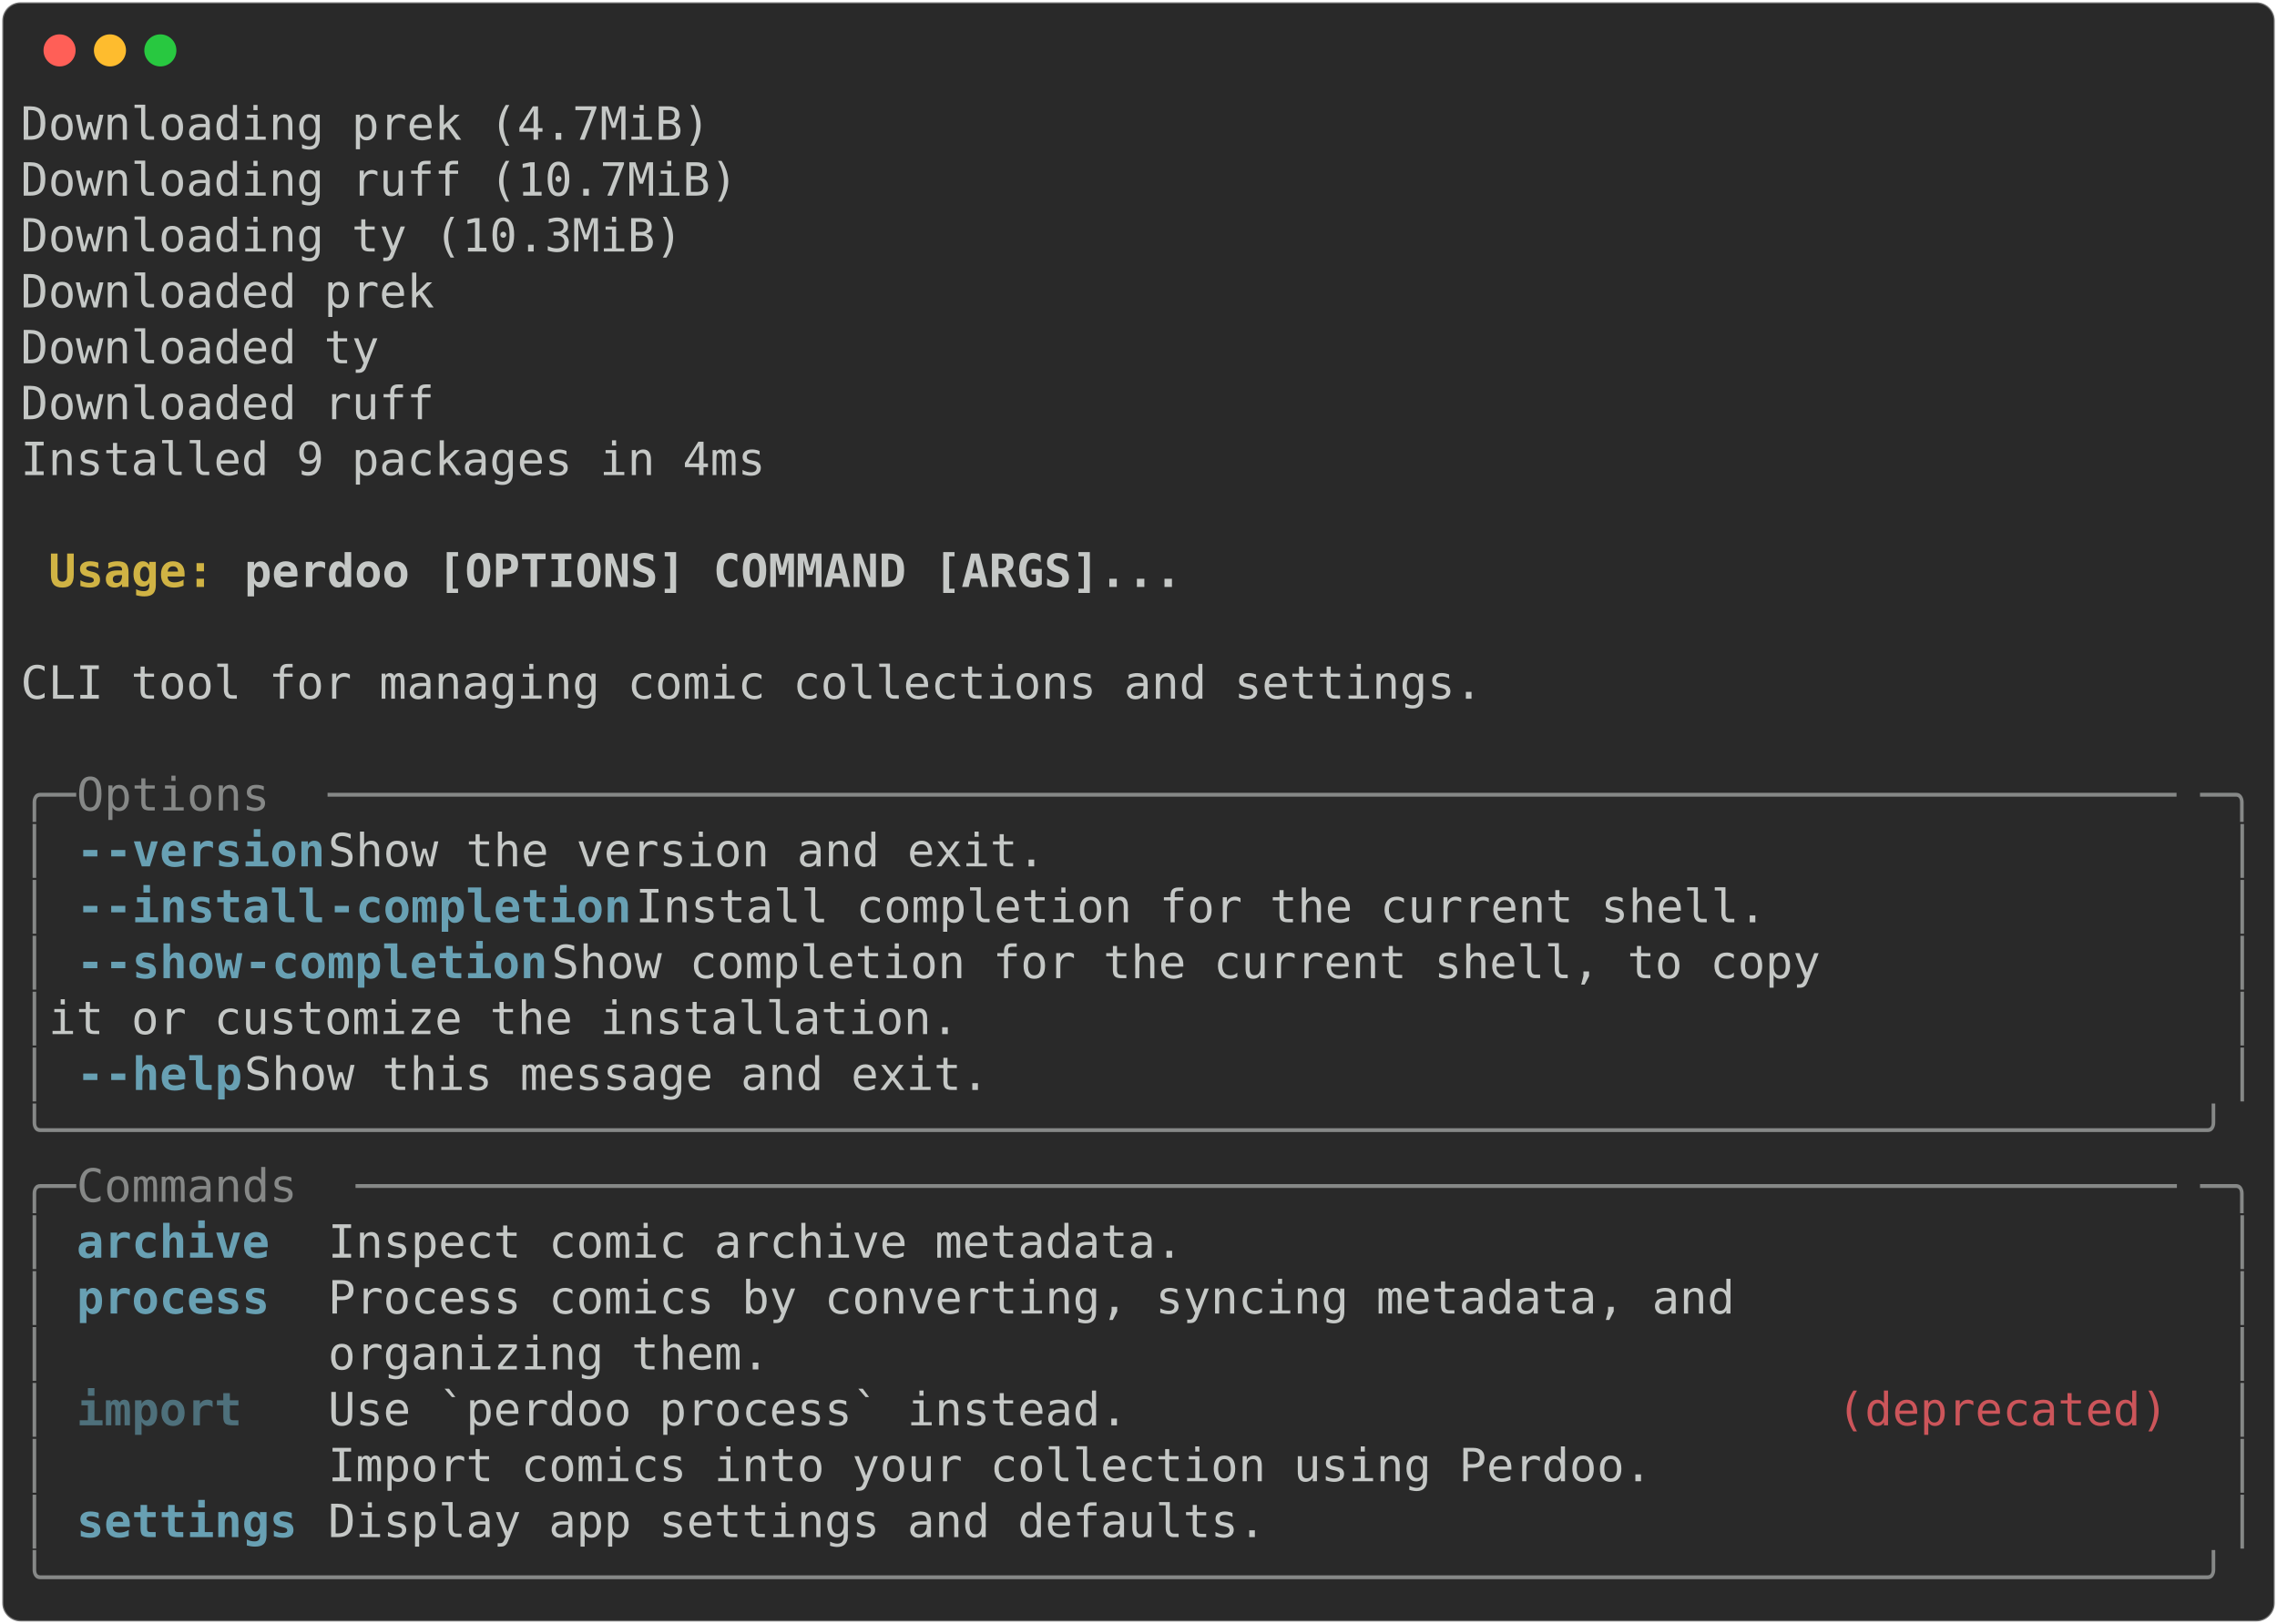
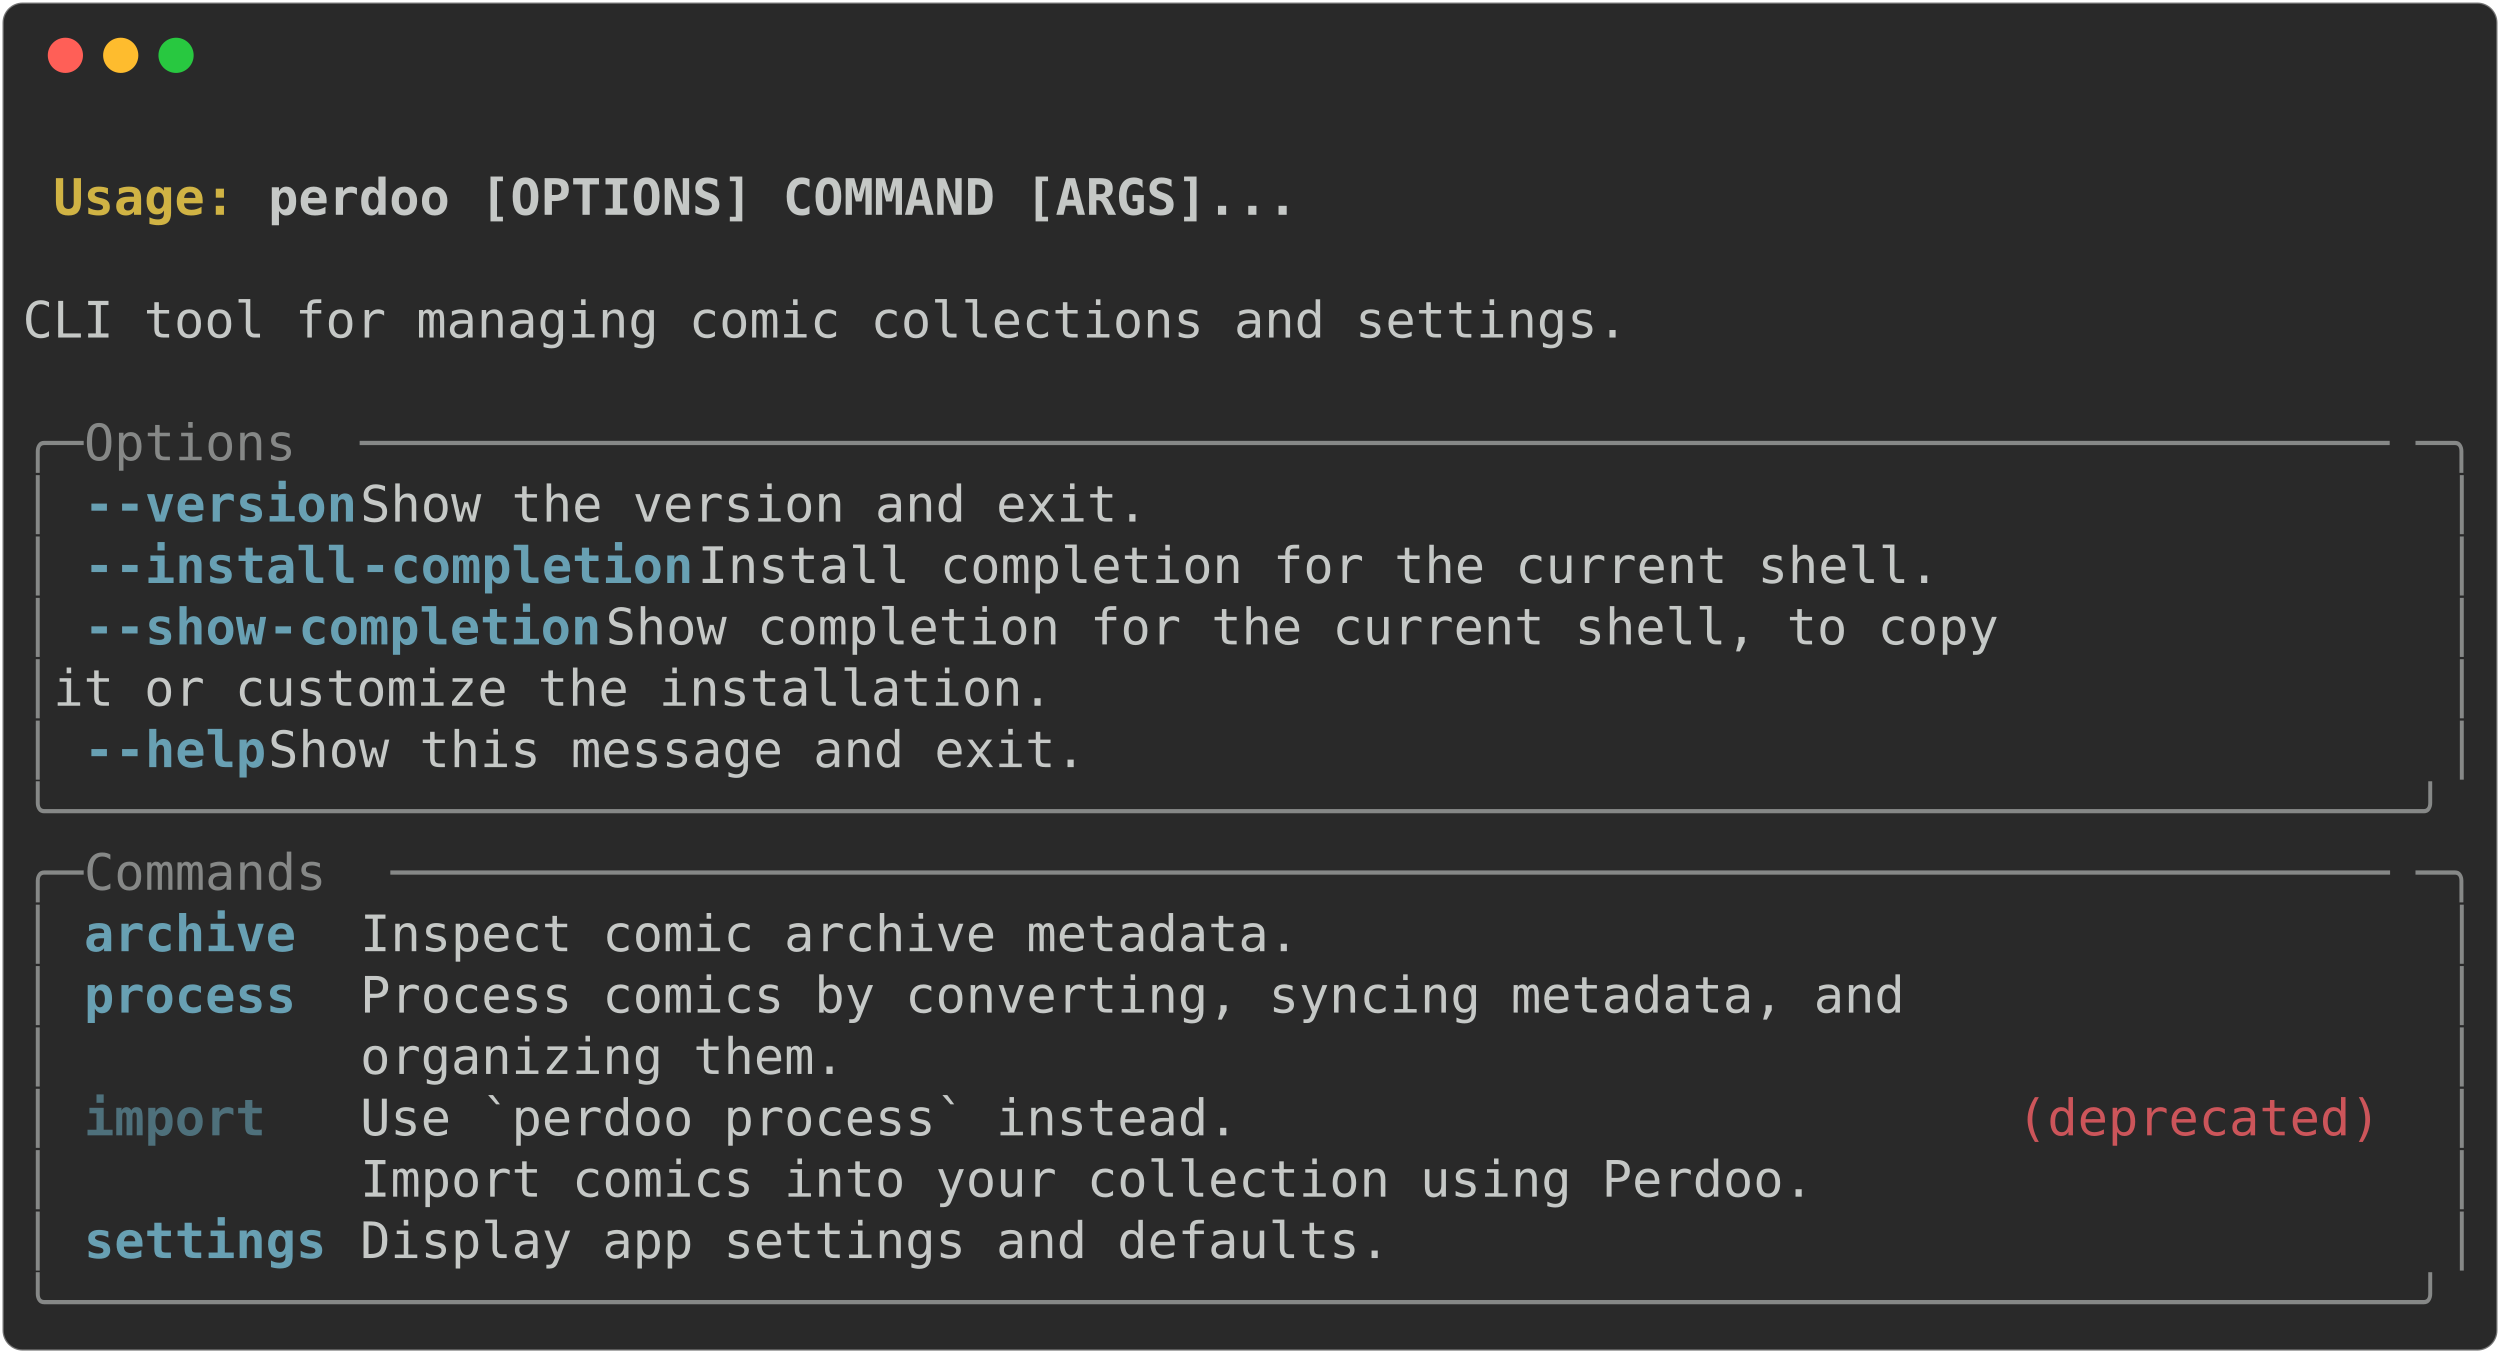
- <svg xmlns="http://www.w3.org/2000/svg" class="rich-terminal" viewBox="0 0 994 708.8">
+ <svg xmlns="http://www.w3.org/2000/svg" class="rich-terminal" viewBox="0 0 994 538.0">
  <style>

    @font-face {
        font-family: "Fira Code";
        src: local("FiraCode-Regular"),
                url("https://cdnjs.cloudflare.com/ajax/libs/firacode/6.2.0/woff2/FiraCode-Regular.woff2") format("woff2"),
                url("https://cdnjs.cloudflare.com/ajax/libs/firacode/6.2.0/woff/FiraCode-Regular.woff") format("woff");
        font-style: normal;
        font-weight: 400;
    }
    @font-face {
        font-family: "Fira Code";
        src: local("FiraCode-Bold"),
                url("https://cdnjs.cloudflare.com/ajax/libs/firacode/6.2.0/woff2/FiraCode-Bold.woff2") format("woff2"),
                url("https://cdnjs.cloudflare.com/ajax/libs/firacode/6.2.0/woff/FiraCode-Bold.woff") format("woff");
        font-style: bold;
        font-weight: 700;
    }

-     .terminal-42774052-matrix {
+     .terminal-3742516570-matrix {
        font-family: Fira Code, monospace;
        font-size: 20px;
        line-height: 24.4px;
        font-variant-east-asian: full-width;
    }

-     .terminal-42774052-title {
+     .terminal-3742516570-title {
        font-size: 18px;
        font-weight: bold;
        font-family: arial;
    }

-     .terminal-42774052-r1 { fill: #c5c8c6 }
- .terminal-42774052-r2 { fill: #c5c8c6;font-weight: bold }
- .terminal-42774052-r3 { fill: #d0b344;font-weight: bold }
- .terminal-42774052-r4 { fill: #868887 }
- .terminal-42774052-r5 { fill: #68a0b3;font-weight: bold }
- .terminal-42774052-r6 { fill: #4e707b;font-weight: bold }
- .terminal-42774052-r7 { fill: #cc555a }
+     .terminal-3742516570-r1 { fill: #c5c8c6;font-weight: bold }
+ .terminal-3742516570-r2 { fill: #c5c8c6 }
+ .terminal-3742516570-r3 { fill: #d0b344;font-weight: bold }
+ .terminal-3742516570-r4 { fill: #868887 }
+ .terminal-3742516570-r5 { fill: #68a0b3;font-weight: bold }
+ .terminal-3742516570-r6 { fill: #4e707b;font-weight: bold }
+ .terminal-3742516570-r7 { fill: #cc555a }
    </style>
  <defs>
-     <clipPath id="terminal-42774052-clip-terminal">
-       <rect x="0" y="0" width="975.0" height="657.8" />
-     </clipPath>
-     <clipPath id="terminal-42774052-line-0">
+     <clipPath id="terminal-3742516570-clip-terminal">
+       <rect x="0" y="0" width="975.0" height="487.0" />
+     </clipPath>
+     <clipPath id="terminal-3742516570-line-0">
      <rect x="0" y="1.5" width="976" height="24.65" />
    </clipPath>
-     <clipPath id="terminal-42774052-line-1">
+     <clipPath id="terminal-3742516570-line-1">
      <rect x="0" y="25.9" width="976" height="24.65" />
    </clipPath>
-     <clipPath id="terminal-42774052-line-2">
+     <clipPath id="terminal-3742516570-line-2">
      <rect x="0" y="50.3" width="976" height="24.65" />
    </clipPath>
-     <clipPath id="terminal-42774052-line-3">
+     <clipPath id="terminal-3742516570-line-3">
      <rect x="0" y="74.7" width="976" height="24.65" />
    </clipPath>
-     <clipPath id="terminal-42774052-line-4">
+     <clipPath id="terminal-3742516570-line-4">
      <rect x="0" y="99.1" width="976" height="24.65" />
    </clipPath>
-     <clipPath id="terminal-42774052-line-5">
+     <clipPath id="terminal-3742516570-line-5">
      <rect x="0" y="123.5" width="976" height="24.65" />
    </clipPath>
-     <clipPath id="terminal-42774052-line-6">
+     <clipPath id="terminal-3742516570-line-6">
      <rect x="0" y="147.9" width="976" height="24.65" />
    </clipPath>
-     <clipPath id="terminal-42774052-line-7">
+     <clipPath id="terminal-3742516570-line-7">
      <rect x="0" y="172.3" width="976" height="24.65" />
    </clipPath>
-     <clipPath id="terminal-42774052-line-8">
+     <clipPath id="terminal-3742516570-line-8">
      <rect x="0" y="196.7" width="976" height="24.65" />
    </clipPath>
-     <clipPath id="terminal-42774052-line-9">
+     <clipPath id="terminal-3742516570-line-9">
      <rect x="0" y="221.1" width="976" height="24.65" />
    </clipPath>
-     <clipPath id="terminal-42774052-line-10">
+     <clipPath id="terminal-3742516570-line-10">
      <rect x="0" y="245.5" width="976" height="24.65" />
    </clipPath>
-     <clipPath id="terminal-42774052-line-11">
+     <clipPath id="terminal-3742516570-line-11">
      <rect x="0" y="269.9" width="976" height="24.65" />
    </clipPath>
-     <clipPath id="terminal-42774052-line-12">
+     <clipPath id="terminal-3742516570-line-12">
      <rect x="0" y="294.3" width="976" height="24.65" />
    </clipPath>
-     <clipPath id="terminal-42774052-line-13">
+     <clipPath id="terminal-3742516570-line-13">
      <rect x="0" y="318.7" width="976" height="24.65" />
    </clipPath>
-     <clipPath id="terminal-42774052-line-14">
+     <clipPath id="terminal-3742516570-line-14">
      <rect x="0" y="343.1" width="976" height="24.65" />
    </clipPath>
-     <clipPath id="terminal-42774052-line-15">
+     <clipPath id="terminal-3742516570-line-15">
      <rect x="0" y="367.5" width="976" height="24.65" />
    </clipPath>
-     <clipPath id="terminal-42774052-line-16">
+     <clipPath id="terminal-3742516570-line-16">
      <rect x="0" y="391.9" width="976" height="24.65" />
    </clipPath>
-     <clipPath id="terminal-42774052-line-17">
+     <clipPath id="terminal-3742516570-line-17">
      <rect x="0" y="416.3" width="976" height="24.65" />
    </clipPath>
-     <clipPath id="terminal-42774052-line-18">
+     <clipPath id="terminal-3742516570-line-18">
      <rect x="0" y="440.7" width="976" height="24.65" />
    </clipPath>
-     <clipPath id="terminal-42774052-line-19">
-       <rect x="0" y="465.1" width="976" height="24.65" />
-     </clipPath>
-     <clipPath id="terminal-42774052-line-20">
-       <rect x="0" y="489.5" width="976" height="24.65" />
-     </clipPath>
-     <clipPath id="terminal-42774052-line-21">
-       <rect x="0" y="513.9" width="976" height="24.65" />
-     </clipPath>
-     <clipPath id="terminal-42774052-line-22">
-       <rect x="0" y="538.3" width="976" height="24.65" />
-     </clipPath>
-     <clipPath id="terminal-42774052-line-23">
-       <rect x="0" y="562.7" width="976" height="24.65" />
-     </clipPath>
-     <clipPath id="terminal-42774052-line-24">
-       <rect x="0" y="587.1" width="976" height="24.65" />
-     </clipPath>
-     <clipPath id="terminal-42774052-line-25">
-       <rect x="0" y="611.5" width="976" height="24.65" />
-     </clipPath>
  </defs>
-   <rect fill="#292929" stroke="rgba(255,255,255,0.35)" stroke-width="1" x="1" y="1" width="992" height="706.8" rx="8" />
+   <rect fill="#292929" stroke="rgba(255,255,255,0.35)" stroke-width="1" x="1" y="1" width="992" height="536" rx="8" />
  <g transform="translate(26,22)">
    <circle cx="0" cy="0" r="7" fill="#ff5f57" />
    <circle cx="22" cy="0" r="7" fill="#febc2e" />
    <circle cx="44" cy="0" r="7" fill="#28c840" />
  </g>
-   <g transform="translate(9, 41)" clip-path="url(#terminal-42774052-clip-terminal)">
-     <g class="terminal-42774052-matrix">
-       <text class="terminal-42774052-r1" x="0" y="20" textLength="305" clip-path="url(#terminal-42774052-line-0)">Downloading prek (4.7MiB)</text>
-       <text class="terminal-42774052-r1" x="976" y="20" textLength="12.2" clip-path="url(#terminal-42774052-line-0)">
- </text>
-       <text class="terminal-42774052-r1" x="0" y="44.4" textLength="317.2" clip-path="url(#terminal-42774052-line-1)">Downloading ruff (10.7MiB)</text>
-       <text class="terminal-42774052-r1" x="976" y="44.4" textLength="12.2" clip-path="url(#terminal-42774052-line-1)">
- </text>
-       <text class="terminal-42774052-r1" x="0" y="68.8" textLength="292.8" clip-path="url(#terminal-42774052-line-2)">Downloading ty (10.3MiB)</text>
-       <text class="terminal-42774052-r1" x="976" y="68.8" textLength="12.2" clip-path="url(#terminal-42774052-line-2)">
- </text>
-       <text class="terminal-42774052-r1" x="0" y="93.2" textLength="195.2" clip-path="url(#terminal-42774052-line-3)"> Downloaded prek</text>
-       <text class="terminal-42774052-r1" x="976" y="93.2" textLength="12.2" clip-path="url(#terminal-42774052-line-3)">
- </text>
-       <text class="terminal-42774052-r1" x="0" y="117.6" textLength="170.8" clip-path="url(#terminal-42774052-line-4)"> Downloaded ty</text>
-       <text class="terminal-42774052-r1" x="976" y="117.6" textLength="12.2" clip-path="url(#terminal-42774052-line-4)">
- </text>
-       <text class="terminal-42774052-r1" x="0" y="142" textLength="195.2" clip-path="url(#terminal-42774052-line-5)"> Downloaded ruff</text>
-       <text class="terminal-42774052-r1" x="976" y="142" textLength="12.2" clip-path="url(#terminal-42774052-line-5)">
- </text>
-       <text class="terminal-42774052-r1" x="0" y="166.4" textLength="329.4" clip-path="url(#terminal-42774052-line-6)">Installed 9 packages in 4ms</text>
-       <text class="terminal-42774052-r1" x="976" y="166.4" textLength="12.2" clip-path="url(#terminal-42774052-line-6)">
- </text>
-       <text class="terminal-42774052-r1" x="976" y="190.8" textLength="12.2" clip-path="url(#terminal-42774052-line-7)">
- </text>
-       <text class="terminal-42774052-r3" x="12.2" y="215.2" textLength="85.4" clip-path="url(#terminal-42774052-line-8)">Usage: </text>
-       <text class="terminal-42774052-r2" x="97.6" y="215.2" textLength="414.8" clip-path="url(#terminal-42774052-line-8)">perdoo [OPTIONS] COMMAND [ARGS]...</text>
-       <text class="terminal-42774052-r1" x="976" y="215.2" textLength="12.2" clip-path="url(#terminal-42774052-line-8)">
- </text>
-       <text class="terminal-42774052-r1" x="976" y="239.6" textLength="12.2" clip-path="url(#terminal-42774052-line-9)">
- </text>
-       <text class="terminal-42774052-r1" x="0" y="264" textLength="976" clip-path="url(#terminal-42774052-line-10)"> CLI tool for managing comic collections and settings.                          </text>
-       <text class="terminal-42774052-r1" x="976" y="264" textLength="12.2" clip-path="url(#terminal-42774052-line-10)">
- </text>
-       <text class="terminal-42774052-r1" x="976" y="288.4" textLength="12.2" clip-path="url(#terminal-42774052-line-11)">
- </text>
-       <text class="terminal-42774052-r4" x="0" y="312.8" textLength="24.4" clip-path="url(#terminal-42774052-line-12)">╭─</text>
-       <text class="terminal-42774052-r4" x="24.4" y="312.8" textLength="109.8" clip-path="url(#terminal-42774052-line-12)"> Options </text>
-       <text class="terminal-42774052-r4" x="134.2" y="312.8" textLength="817.4" clip-path="url(#terminal-42774052-line-12)">───────────────────────────────────────────────────────────────────</text>
-       <text class="terminal-42774052-r4" x="951.6" y="312.8" textLength="24.4" clip-path="url(#terminal-42774052-line-12)">─╮</text>
-       <text class="terminal-42774052-r1" x="976" y="312.8" textLength="12.2" clip-path="url(#terminal-42774052-line-12)">
- </text>
-       <text class="terminal-42774052-r4" x="0" y="337.2" textLength="12.2" clip-path="url(#terminal-42774052-line-13)">│</text>
-       <text class="terminal-42774052-r5" x="24.4" y="337.2" textLength="12.2" clip-path="url(#terminal-42774052-line-13)">-</text>
-       <text class="terminal-42774052-r5" x="36.6" y="337.2" textLength="97.6" clip-path="url(#terminal-42774052-line-13)">-version</text>
-       <text class="terminal-42774052-r1" x="134.2" y="337.2" textLength="829.6" clip-path="url(#terminal-42774052-line-13)">                     Show the version and exit.                     </text>
-       <text class="terminal-42774052-r4" x="963.8" y="337.2" textLength="12.2" clip-path="url(#terminal-42774052-line-13)">│</text>
-       <text class="terminal-42774052-r1" x="976" y="337.2" textLength="12.2" clip-path="url(#terminal-42774052-line-13)">
- </text>
-       <text class="terminal-42774052-r4" x="0" y="361.6" textLength="12.2" clip-path="url(#terminal-42774052-line-14)">│</text>
-       <text class="terminal-42774052-r5" x="24.4" y="361.6" textLength="12.2" clip-path="url(#terminal-42774052-line-14)">-</text>
-       <text class="terminal-42774052-r5" x="36.6" y="361.6" textLength="97.6" clip-path="url(#terminal-42774052-line-14)">-install</text>
-       <text class="terminal-42774052-r5" x="134.2" y="361.6" textLength="134.2" clip-path="url(#terminal-42774052-line-14)">-completion</text>
-       <text class="terminal-42774052-r1" x="268.4" y="361.6" textLength="695.4" clip-path="url(#terminal-42774052-line-14)">          Install completion for the current shell.      </text>
-       <text class="terminal-42774052-r4" x="963.8" y="361.6" textLength="12.2" clip-path="url(#terminal-42774052-line-14)">│</text>
-       <text class="terminal-42774052-r1" x="976" y="361.6" textLength="12.2" clip-path="url(#terminal-42774052-line-14)">
- </text>
-       <text class="terminal-42774052-r4" x="0" y="386" textLength="12.2" clip-path="url(#terminal-42774052-line-15)">│</text>
-       <text class="terminal-42774052-r5" x="24.4" y="386" textLength="12.2" clip-path="url(#terminal-42774052-line-15)">-</text>
-       <text class="terminal-42774052-r5" x="36.6" y="386" textLength="61" clip-path="url(#terminal-42774052-line-15)">-show</text>
-       <text class="terminal-42774052-r5" x="97.6" y="386" textLength="134.2" clip-path="url(#terminal-42774052-line-15)">-completion</text>
-       <text class="terminal-42774052-r1" x="231.8" y="386" textLength="732" clip-path="url(#terminal-42774052-line-15)">             Show completion for the current shell, to copy </text>
-       <text class="terminal-42774052-r4" x="963.8" y="386" textLength="12.2" clip-path="url(#terminal-42774052-line-15)">│</text>
-       <text class="terminal-42774052-r1" x="976" y="386" textLength="12.2" clip-path="url(#terminal-42774052-line-15)">
- </text>
-       <text class="terminal-42774052-r4" x="0" y="410.4" textLength="12.2" clip-path="url(#terminal-42774052-line-16)">│</text>
-       <text class="terminal-42774052-r1" x="12.2" y="410.4" textLength="951.6" clip-path="url(#terminal-42774052-line-16)">                               it or customize the installation.              </text>
-       <text class="terminal-42774052-r4" x="963.8" y="410.4" textLength="12.2" clip-path="url(#terminal-42774052-line-16)">│</text>
-       <text class="terminal-42774052-r1" x="976" y="410.4" textLength="12.2" clip-path="url(#terminal-42774052-line-16)">
- </text>
-       <text class="terminal-42774052-r4" x="0" y="434.8" textLength="12.2" clip-path="url(#terminal-42774052-line-17)">│</text>
-       <text class="terminal-42774052-r5" x="24.4" y="434.8" textLength="12.2" clip-path="url(#terminal-42774052-line-17)">-</text>
-       <text class="terminal-42774052-r5" x="36.6" y="434.8" textLength="61" clip-path="url(#terminal-42774052-line-17)">-help</text>
-       <text class="terminal-42774052-r1" x="97.6" y="434.8" textLength="866.2" clip-path="url(#terminal-42774052-line-17)">                        Show this message and exit.                    </text>
-       <text class="terminal-42774052-r4" x="963.8" y="434.8" textLength="12.2" clip-path="url(#terminal-42774052-line-17)">│</text>
-       <text class="terminal-42774052-r1" x="976" y="434.8" textLength="12.2" clip-path="url(#terminal-42774052-line-17)">
- </text>
-       <text class="terminal-42774052-r4" x="0" y="459.2" textLength="976" clip-path="url(#terminal-42774052-line-18)">╰──────────────────────────────────────────────────────────────────────────────╯</text>
-       <text class="terminal-42774052-r1" x="976" y="459.2" textLength="12.2" clip-path="url(#terminal-42774052-line-18)">
- </text>
-       <text class="terminal-42774052-r4" x="0" y="483.6" textLength="24.4" clip-path="url(#terminal-42774052-line-19)">╭─</text>
-       <text class="terminal-42774052-r4" x="24.4" y="483.6" textLength="122" clip-path="url(#terminal-42774052-line-19)"> Commands </text>
-       <text class="terminal-42774052-r4" x="146.4" y="483.6" textLength="805.2" clip-path="url(#terminal-42774052-line-19)">──────────────────────────────────────────────────────────────────</text>
-       <text class="terminal-42774052-r4" x="951.6" y="483.6" textLength="24.4" clip-path="url(#terminal-42774052-line-19)">─╮</text>
-       <text class="terminal-42774052-r1" x="976" y="483.6" textLength="12.2" clip-path="url(#terminal-42774052-line-19)">
- </text>
-       <text class="terminal-42774052-r4" x="0" y="508" textLength="12.2" clip-path="url(#terminal-42774052-line-20)">│</text>
-       <text class="terminal-42774052-r5" x="24.4" y="508" textLength="97.6" clip-path="url(#terminal-42774052-line-20)">archive </text>
-       <text class="terminal-42774052-r1" x="134.2" y="508" textLength="829.6" clip-path="url(#terminal-42774052-line-20)"> Inspect comic archive metadata.                                    </text>
-       <text class="terminal-42774052-r4" x="963.8" y="508" textLength="12.2" clip-path="url(#terminal-42774052-line-20)">│</text>
-       <text class="terminal-42774052-r1" x="976" y="508" textLength="12.2" clip-path="url(#terminal-42774052-line-20)">
- </text>
-       <text class="terminal-42774052-r4" x="0" y="532.4" textLength="12.2" clip-path="url(#terminal-42774052-line-21)">│</text>
-       <text class="terminal-42774052-r5" x="24.4" y="532.4" textLength="97.6" clip-path="url(#terminal-42774052-line-21)">process </text>
-       <text class="terminal-42774052-r1" x="134.2" y="532.4" textLength="829.6" clip-path="url(#terminal-42774052-line-21)"> Process comics by converting, syncing metadata, and                </text>
-       <text class="terminal-42774052-r4" x="963.8" y="532.4" textLength="12.2" clip-path="url(#terminal-42774052-line-21)">│</text>
-       <text class="terminal-42774052-r1" x="976" y="532.4" textLength="12.2" clip-path="url(#terminal-42774052-line-21)">
- </text>
-       <text class="terminal-42774052-r4" x="0" y="556.8" textLength="12.2" clip-path="url(#terminal-42774052-line-22)">│</text>
-       <text class="terminal-42774052-r1" x="134.2" y="556.8" textLength="829.6" clip-path="url(#terminal-42774052-line-22)"> organizing them.                                                   </text>
-       <text class="terminal-42774052-r4" x="963.8" y="556.8" textLength="12.2" clip-path="url(#terminal-42774052-line-22)">│</text>
-       <text class="terminal-42774052-r1" x="976" y="556.8" textLength="12.2" clip-path="url(#terminal-42774052-line-22)">
- </text>
-       <text class="terminal-42774052-r4" x="0" y="581.2" textLength="12.2" clip-path="url(#terminal-42774052-line-23)">│</text>
-       <text class="terminal-42774052-r6" x="24.4" y="581.2" textLength="97.6" clip-path="url(#terminal-42774052-line-23)">import  </text>
-       <text class="terminal-42774052-r1" x="134.2" y="581.2" textLength="658.8" clip-path="url(#terminal-42774052-line-23)"> Use `perdoo process` instead.                        </text>
-       <text class="terminal-42774052-r7" x="793" y="581.2" textLength="158.6" clip-path="url(#terminal-42774052-line-23)">(deprecated) </text>
-       <text class="terminal-42774052-r4" x="963.8" y="581.2" textLength="12.2" clip-path="url(#terminal-42774052-line-23)">│</text>
-       <text class="terminal-42774052-r1" x="976" y="581.2" textLength="12.2" clip-path="url(#terminal-42774052-line-23)">
- </text>
-       <text class="terminal-42774052-r4" x="0" y="605.6" textLength="12.2" clip-path="url(#terminal-42774052-line-24)">│</text>
-       <text class="terminal-42774052-r1" x="134.2" y="605.6" textLength="829.6" clip-path="url(#terminal-42774052-line-24)"> Import comics into your collection using Perdoo.                   </text>
-       <text class="terminal-42774052-r4" x="963.8" y="605.6" textLength="12.2" clip-path="url(#terminal-42774052-line-24)">│</text>
-       <text class="terminal-42774052-r1" x="976" y="605.6" textLength="12.2" clip-path="url(#terminal-42774052-line-24)">
- </text>
-       <text class="terminal-42774052-r4" x="0" y="630" textLength="12.2" clip-path="url(#terminal-42774052-line-25)">│</text>
-       <text class="terminal-42774052-r5" x="24.4" y="630" textLength="97.6" clip-path="url(#terminal-42774052-line-25)">settings</text>
-       <text class="terminal-42774052-r1" x="134.2" y="630" textLength="829.6" clip-path="url(#terminal-42774052-line-25)"> Display app settings and defaults.                                 </text>
-       <text class="terminal-42774052-r4" x="963.8" y="630" textLength="12.2" clip-path="url(#terminal-42774052-line-25)">│</text>
-       <text class="terminal-42774052-r1" x="976" y="630" textLength="12.2" clip-path="url(#terminal-42774052-line-25)">
- </text>
-       <text class="terminal-42774052-r4" x="0" y="654.4" textLength="976" clip-path="url(#terminal-42774052-line-26)">╰──────────────────────────────────────────────────────────────────────────────╯</text>
-       <text class="terminal-42774052-r1" x="976" y="654.4" textLength="12.2" clip-path="url(#terminal-42774052-line-26)">
+   <g transform="translate(9, 41)" clip-path="url(#terminal-3742516570-clip-terminal)">
+     <g class="terminal-3742516570-matrix">
+       <text class="terminal-3742516570-r2" x="976" y="20" textLength="12.2" clip-path="url(#terminal-3742516570-line-0)">
+ </text>
+       <text class="terminal-3742516570-r3" x="12.2" y="44.4" textLength="85.4" clip-path="url(#terminal-3742516570-line-1)">Usage: </text>
+       <text class="terminal-3742516570-r1" x="97.6" y="44.4" textLength="414.8" clip-path="url(#terminal-3742516570-line-1)">perdoo [OPTIONS] COMMAND [ARGS]...</text>
+       <text class="terminal-3742516570-r2" x="976" y="44.4" textLength="12.2" clip-path="url(#terminal-3742516570-line-1)">
+ </text>
+       <text class="terminal-3742516570-r2" x="976" y="68.8" textLength="12.2" clip-path="url(#terminal-3742516570-line-2)">
+ </text>
+       <text class="terminal-3742516570-r2" x="0" y="93.2" textLength="976" clip-path="url(#terminal-3742516570-line-3)"> CLI tool for managing comic collections and settings.                          </text>
+       <text class="terminal-3742516570-r2" x="976" y="93.2" textLength="12.2" clip-path="url(#terminal-3742516570-line-3)">
+ </text>
+       <text class="terminal-3742516570-r2" x="976" y="117.6" textLength="12.2" clip-path="url(#terminal-3742516570-line-4)">
+ </text>
+       <text class="terminal-3742516570-r4" x="0" y="142" textLength="24.4" clip-path="url(#terminal-3742516570-line-5)">╭─</text>
+       <text class="terminal-3742516570-r4" x="24.4" y="142" textLength="109.8" clip-path="url(#terminal-3742516570-line-5)"> Options </text>
+       <text class="terminal-3742516570-r4" x="134.2" y="142" textLength="817.4" clip-path="url(#terminal-3742516570-line-5)">───────────────────────────────────────────────────────────────────</text>
+       <text class="terminal-3742516570-r4" x="951.6" y="142" textLength="24.4" clip-path="url(#terminal-3742516570-line-5)">─╮</text>
+       <text class="terminal-3742516570-r2" x="976" y="142" textLength="12.2" clip-path="url(#terminal-3742516570-line-5)">
+ </text>
+       <text class="terminal-3742516570-r4" x="0" y="166.4" textLength="12.2" clip-path="url(#terminal-3742516570-line-6)">│</text>
+       <text class="terminal-3742516570-r5" x="24.4" y="166.4" textLength="12.2" clip-path="url(#terminal-3742516570-line-6)">-</text>
+       <text class="terminal-3742516570-r5" x="36.6" y="166.4" textLength="97.6" clip-path="url(#terminal-3742516570-line-6)">-version</text>
+       <text class="terminal-3742516570-r2" x="134.2" y="166.4" textLength="829.6" clip-path="url(#terminal-3742516570-line-6)">                     Show the version and exit.                     </text>
+       <text class="terminal-3742516570-r4" x="963.8" y="166.4" textLength="12.2" clip-path="url(#terminal-3742516570-line-6)">│</text>
+       <text class="terminal-3742516570-r2" x="976" y="166.4" textLength="12.2" clip-path="url(#terminal-3742516570-line-6)">
+ </text>
+       <text class="terminal-3742516570-r4" x="0" y="190.8" textLength="12.2" clip-path="url(#terminal-3742516570-line-7)">│</text>
+       <text class="terminal-3742516570-r5" x="24.4" y="190.8" textLength="12.2" clip-path="url(#terminal-3742516570-line-7)">-</text>
+       <text class="terminal-3742516570-r5" x="36.6" y="190.8" textLength="97.6" clip-path="url(#terminal-3742516570-line-7)">-install</text>
+       <text class="terminal-3742516570-r5" x="134.2" y="190.8" textLength="134.2" clip-path="url(#terminal-3742516570-line-7)">-completion</text>
+       <text class="terminal-3742516570-r2" x="268.4" y="190.8" textLength="695.4" clip-path="url(#terminal-3742516570-line-7)">          Install completion for the current shell.      </text>
+       <text class="terminal-3742516570-r4" x="963.8" y="190.8" textLength="12.2" clip-path="url(#terminal-3742516570-line-7)">│</text>
+       <text class="terminal-3742516570-r2" x="976" y="190.8" textLength="12.2" clip-path="url(#terminal-3742516570-line-7)">
+ </text>
+       <text class="terminal-3742516570-r4" x="0" y="215.2" textLength="12.2" clip-path="url(#terminal-3742516570-line-8)">│</text>
+       <text class="terminal-3742516570-r5" x="24.4" y="215.2" textLength="12.2" clip-path="url(#terminal-3742516570-line-8)">-</text>
+       <text class="terminal-3742516570-r5" x="36.6" y="215.2" textLength="61" clip-path="url(#terminal-3742516570-line-8)">-show</text>
+       <text class="terminal-3742516570-r5" x="97.6" y="215.2" textLength="134.2" clip-path="url(#terminal-3742516570-line-8)">-completion</text>
+       <text class="terminal-3742516570-r2" x="231.8" y="215.2" textLength="732" clip-path="url(#terminal-3742516570-line-8)">             Show completion for the current shell, to copy </text>
+       <text class="terminal-3742516570-r4" x="963.8" y="215.2" textLength="12.2" clip-path="url(#terminal-3742516570-line-8)">│</text>
+       <text class="terminal-3742516570-r2" x="976" y="215.2" textLength="12.2" clip-path="url(#terminal-3742516570-line-8)">
+ </text>
+       <text class="terminal-3742516570-r4" x="0" y="239.6" textLength="12.2" clip-path="url(#terminal-3742516570-line-9)">│</text>
+       <text class="terminal-3742516570-r2" x="12.2" y="239.6" textLength="951.6" clip-path="url(#terminal-3742516570-line-9)">                               it or customize the installation.              </text>
+       <text class="terminal-3742516570-r4" x="963.8" y="239.6" textLength="12.2" clip-path="url(#terminal-3742516570-line-9)">│</text>
+       <text class="terminal-3742516570-r2" x="976" y="239.6" textLength="12.2" clip-path="url(#terminal-3742516570-line-9)">
+ </text>
+       <text class="terminal-3742516570-r4" x="0" y="264" textLength="12.2" clip-path="url(#terminal-3742516570-line-10)">│</text>
+       <text class="terminal-3742516570-r5" x="24.4" y="264" textLength="12.2" clip-path="url(#terminal-3742516570-line-10)">-</text>
+       <text class="terminal-3742516570-r5" x="36.6" y="264" textLength="61" clip-path="url(#terminal-3742516570-line-10)">-help</text>
+       <text class="terminal-3742516570-r2" x="97.6" y="264" textLength="866.2" clip-path="url(#terminal-3742516570-line-10)">                        Show this message and exit.                    </text>
+       <text class="terminal-3742516570-r4" x="963.8" y="264" textLength="12.2" clip-path="url(#terminal-3742516570-line-10)">│</text>
+       <text class="terminal-3742516570-r2" x="976" y="264" textLength="12.2" clip-path="url(#terminal-3742516570-line-10)">
+ </text>
+       <text class="terminal-3742516570-r4" x="0" y="288.4" textLength="976" clip-path="url(#terminal-3742516570-line-11)">╰──────────────────────────────────────────────────────────────────────────────╯</text>
+       <text class="terminal-3742516570-r2" x="976" y="288.4" textLength="12.2" clip-path="url(#terminal-3742516570-line-11)">
+ </text>
+       <text class="terminal-3742516570-r4" x="0" y="312.8" textLength="24.4" clip-path="url(#terminal-3742516570-line-12)">╭─</text>
+       <text class="terminal-3742516570-r4" x="24.4" y="312.8" textLength="122" clip-path="url(#terminal-3742516570-line-12)"> Commands </text>
+       <text class="terminal-3742516570-r4" x="146.4" y="312.8" textLength="805.2" clip-path="url(#terminal-3742516570-line-12)">──────────────────────────────────────────────────────────────────</text>
+       <text class="terminal-3742516570-r4" x="951.6" y="312.8" textLength="24.4" clip-path="url(#terminal-3742516570-line-12)">─╮</text>
+       <text class="terminal-3742516570-r2" x="976" y="312.8" textLength="12.2" clip-path="url(#terminal-3742516570-line-12)">
+ </text>
+       <text class="terminal-3742516570-r4" x="0" y="337.2" textLength="12.2" clip-path="url(#terminal-3742516570-line-13)">│</text>
+       <text class="terminal-3742516570-r5" x="24.4" y="337.2" textLength="97.6" clip-path="url(#terminal-3742516570-line-13)">archive </text>
+       <text class="terminal-3742516570-r2" x="134.2" y="337.2" textLength="829.6" clip-path="url(#terminal-3742516570-line-13)"> Inspect comic archive metadata.                                    </text>
+       <text class="terminal-3742516570-r4" x="963.8" y="337.2" textLength="12.2" clip-path="url(#terminal-3742516570-line-13)">│</text>
+       <text class="terminal-3742516570-r2" x="976" y="337.2" textLength="12.2" clip-path="url(#terminal-3742516570-line-13)">
+ </text>
+       <text class="terminal-3742516570-r4" x="0" y="361.6" textLength="12.2" clip-path="url(#terminal-3742516570-line-14)">│</text>
+       <text class="terminal-3742516570-r5" x="24.4" y="361.6" textLength="97.6" clip-path="url(#terminal-3742516570-line-14)">process </text>
+       <text class="terminal-3742516570-r2" x="134.2" y="361.6" textLength="829.6" clip-path="url(#terminal-3742516570-line-14)"> Process comics by converting, syncing metadata, and                </text>
+       <text class="terminal-3742516570-r4" x="963.8" y="361.6" textLength="12.2" clip-path="url(#terminal-3742516570-line-14)">│</text>
+       <text class="terminal-3742516570-r2" x="976" y="361.6" textLength="12.2" clip-path="url(#terminal-3742516570-line-14)">
+ </text>
+       <text class="terminal-3742516570-r4" x="0" y="386" textLength="12.2" clip-path="url(#terminal-3742516570-line-15)">│</text>
+       <text class="terminal-3742516570-r2" x="134.2" y="386" textLength="829.6" clip-path="url(#terminal-3742516570-line-15)"> organizing them.                                                   </text>
+       <text class="terminal-3742516570-r4" x="963.8" y="386" textLength="12.2" clip-path="url(#terminal-3742516570-line-15)">│</text>
+       <text class="terminal-3742516570-r2" x="976" y="386" textLength="12.2" clip-path="url(#terminal-3742516570-line-15)">
+ </text>
+       <text class="terminal-3742516570-r4" x="0" y="410.4" textLength="12.2" clip-path="url(#terminal-3742516570-line-16)">│</text>
+       <text class="terminal-3742516570-r6" x="24.4" y="410.4" textLength="97.6" clip-path="url(#terminal-3742516570-line-16)">import  </text>
+       <text class="terminal-3742516570-r2" x="134.2" y="410.4" textLength="658.8" clip-path="url(#terminal-3742516570-line-16)"> Use `perdoo process` instead.                        </text>
+       <text class="terminal-3742516570-r7" x="793" y="410.4" textLength="158.6" clip-path="url(#terminal-3742516570-line-16)">(deprecated) </text>
+       <text class="terminal-3742516570-r4" x="963.8" y="410.4" textLength="12.2" clip-path="url(#terminal-3742516570-line-16)">│</text>
+       <text class="terminal-3742516570-r2" x="976" y="410.4" textLength="12.2" clip-path="url(#terminal-3742516570-line-16)">
+ </text>
+       <text class="terminal-3742516570-r4" x="0" y="434.8" textLength="12.2" clip-path="url(#terminal-3742516570-line-17)">│</text>
+       <text class="terminal-3742516570-r2" x="134.2" y="434.8" textLength="829.6" clip-path="url(#terminal-3742516570-line-17)"> Import comics into your collection using Perdoo.                   </text>
+       <text class="terminal-3742516570-r4" x="963.8" y="434.8" textLength="12.2" clip-path="url(#terminal-3742516570-line-17)">│</text>
+       <text class="terminal-3742516570-r2" x="976" y="434.8" textLength="12.2" clip-path="url(#terminal-3742516570-line-17)">
+ </text>
+       <text class="terminal-3742516570-r4" x="0" y="459.2" textLength="12.2" clip-path="url(#terminal-3742516570-line-18)">│</text>
+       <text class="terminal-3742516570-r5" x="24.4" y="459.2" textLength="97.6" clip-path="url(#terminal-3742516570-line-18)">settings</text>
+       <text class="terminal-3742516570-r2" x="134.2" y="459.2" textLength="829.6" clip-path="url(#terminal-3742516570-line-18)"> Display app settings and defaults.                                 </text>
+       <text class="terminal-3742516570-r4" x="963.8" y="459.2" textLength="12.2" clip-path="url(#terminal-3742516570-line-18)">│</text>
+       <text class="terminal-3742516570-r2" x="976" y="459.2" textLength="12.2" clip-path="url(#terminal-3742516570-line-18)">
+ </text>
+       <text class="terminal-3742516570-r4" x="0" y="483.6" textLength="976" clip-path="url(#terminal-3742516570-line-19)">╰──────────────────────────────────────────────────────────────────────────────╯</text>
+       <text class="terminal-3742516570-r2" x="976" y="483.6" textLength="12.2" clip-path="url(#terminal-3742516570-line-19)">
</text>
    </g>
  </g>
</svg>
